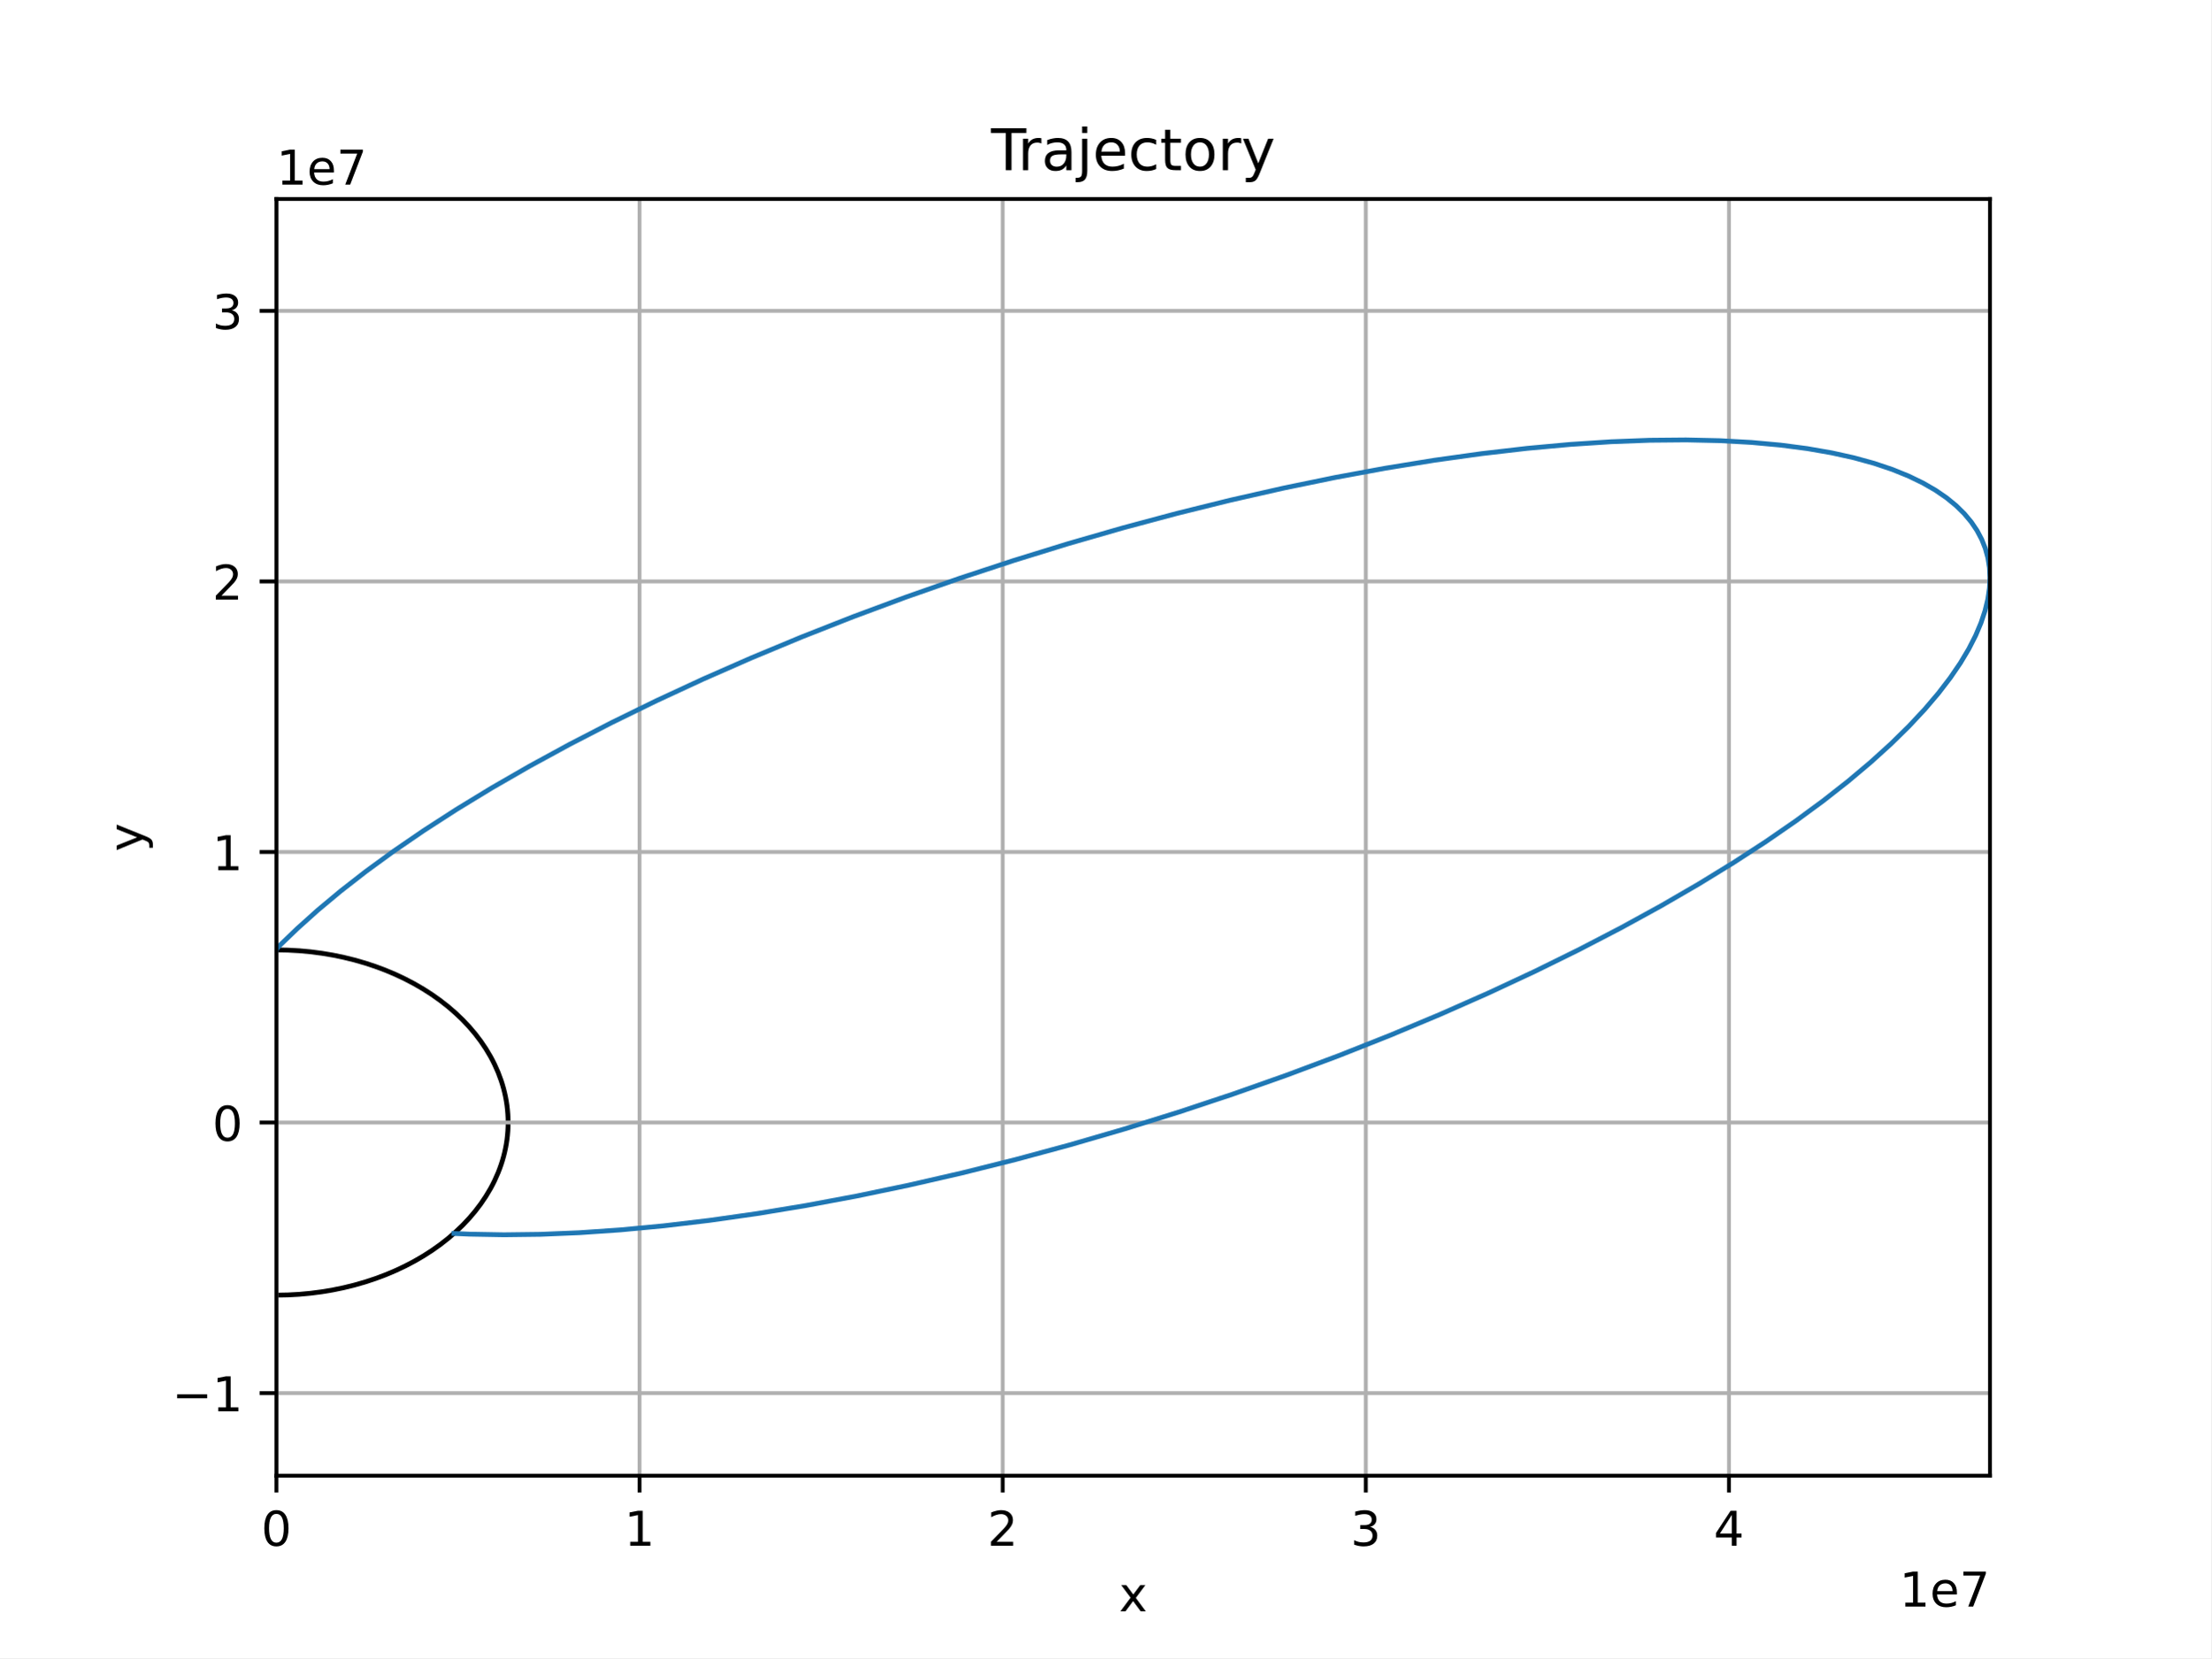
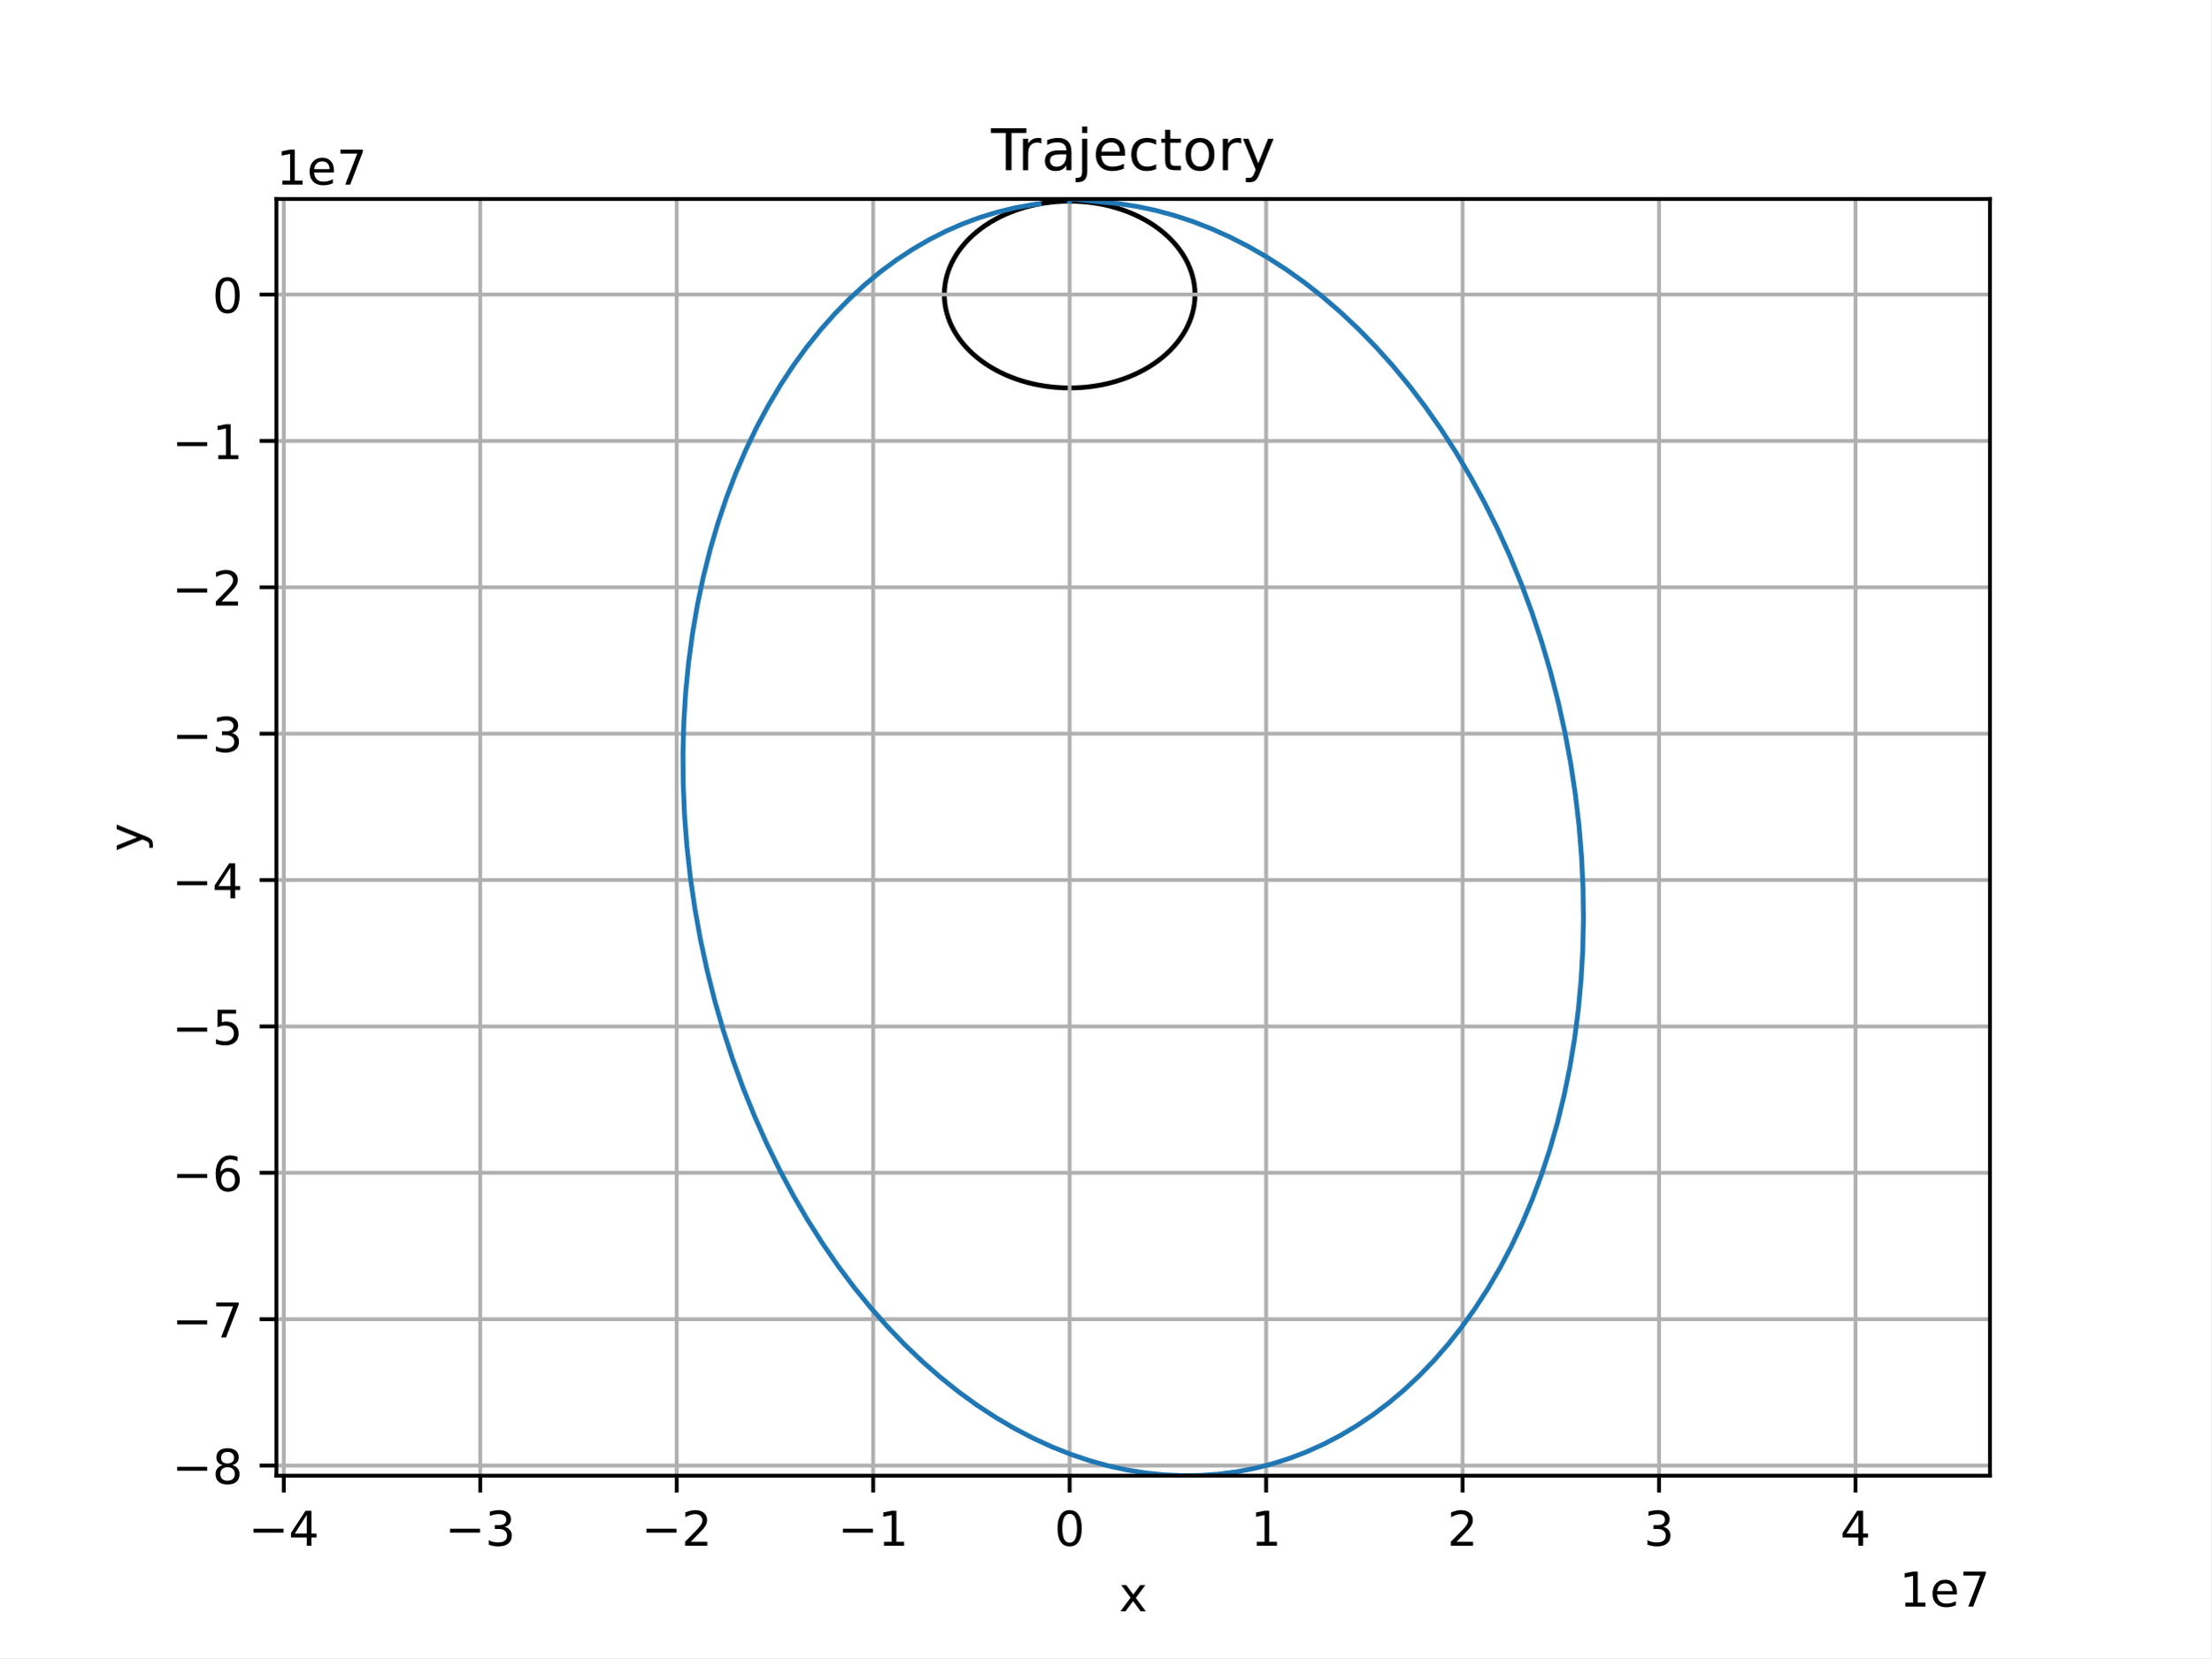
<svg xmlns="http://www.w3.org/2000/svg" xmlns:xlink="http://www.w3.org/1999/xlink" width="460.8pt" height="345.6pt" viewBox="0 0 460.8 345.6" version="1.1">
  <defs>
    <style type="text/css">*{stroke-linejoin: round; stroke-linecap: butt}</style>
  </defs>
  <g id="figure_1">
    <g id="patch_1">
      <path d="M 0 345.6  L 460.8 345.6  L 460.8 0  L 0 0  z " style="fill: #ffffff" />
    </g>
    <g id="axes_1">
      <g id="patch_2">
        <path d="M 57.6 307.584  L 414.72 307.584  L 414.72 41.472  L 57.6 41.472  z " style="fill: #ffffff" />
      </g>
      <g id="patch_3">
-         <path d="M 57.6 269.954  C 70.405 269.954 82.688 266.163 91.742 259.415  C 100.797 252.668 105.885 243.516 105.885 233.974  C 105.885 224.432 100.797 215.279 91.742 208.532  C 82.688 201.785 70.405 197.994 57.6 197.994  C 44.795 197.994 32.512 201.785 23.458 208.532  C 14.403 215.279 9.315 224.432 9.315 233.974  C 9.315 243.516 14.403 252.668 23.458 259.415  C 32.512 266.163 44.795 269.954 57.6 269.954  L 57.6 269.954  z " clip-path="url(#pec7a19ae98)" style="fill: none; stroke: #000000; stroke-linejoin: miter" />
+         <path d="M 222.918 80.854  C 229.846 80.854 236.491 78.803 241.39 75.153  C 246.289 71.503 249.041 66.551 249.041 61.388  C 249.041 56.226 246.289 51.274 241.39 47.624  C 236.491 43.973 229.846 41.922 222.918 41.922  C 215.99 41.922 209.345 43.973 204.446 47.624  C 199.548 51.274 196.795 56.226 196.795 61.388  C 196.795 66.551 199.548 71.503 204.446 75.153  C 209.345 78.803 215.99 80.854 222.918 80.854  L 222.918 80.854  z " clip-path="url(#paac0eb7825)" style="fill: none; stroke: #000000; stroke-linejoin: miter" />
      </g>
      <g id="matplotlib.axis_1">
        <g id="xtick_1">
          <g id="line2d_1">
-             <path d="M 57.6 307.584  L 57.6 41.472  " clip-path="url(#pec7a19ae98)" style="fill: none; stroke: #b0b0b0; stroke-width: 0.8; stroke-linecap: square" />
+             <path d="M 59.136 307.584  L 59.136 41.472  " clip-path="url(#paac0eb7825)" style="fill: none; stroke: #b0b0b0; stroke-width: 0.8; stroke-linecap: square" />
          </g>
          <g id="line2d_2">
            <defs>
-               <path id="m7e73b8e921" d="M 0 0  L 0 3.5  " style="stroke: #000000; stroke-width: 0.8" />
+               <path id="maab37b4b30" d="M 0 0  L 0 3.5  " style="stroke: #000000; stroke-width: 0.8" />
            </defs>
            <g>
-               <use xlink:href="#m7e73b8e921" x="57.6" y="307.584" style="stroke: #000000; stroke-width: 0.8" />
+               <use xlink:href="#maab37b4b30" x="59.136" y="307.584" style="stroke: #000000; stroke-width: 0.8" />
            </g>
          </g>
          <g id="text_1">
-             <g transform="translate(54.41875 322.1824) scale(0.1 -0.1)">
-               <defs>
-                 <path id="DejaVuSans-30" d="M 2034 4250  Q 1547 4250 1301 3770  Q 1056 3291 1056 2328  Q 1056 1369 1301 889  Q 1547 409 2034 409  Q 2525 409 2770 889  Q 3016 1369 3016 2328  Q 3016 3291 2770 3770  Q 2525 4250 2034 4250  z M 2034 4750  Q 2819 4750 3233 4129  Q 3647 3509 3647 2328  Q 3647 1150 3233 529  Q 2819 -91 2034 -91  Q 1250 -91 836 529  Q 422 1150 422 2328  Q 422 3509 836 4129  Q 1250 4750 2034 4750  z " transform="scale(0.015625)" />
-               </defs>
-               <use xlink:href="#DejaVuSans-30" />
+             <g transform="translate(51.76524 322.1824) scale(0.1 -0.1)">
+               <defs>
+                 <path id="DejaVuSans-2212" d="M 678 2272  L 4684 2272  L 4684 1741  L 678 1741  L 678 2272  z " transform="scale(0.015625)" />
+                 <path id="DejaVuSans-34" d="M 2419 4116  L 825 1625  L 2419 1625  L 2419 4116  z M 2253 4666  L 3047 4666  L 3047 1625  L 3713 1625  L 3713 1100  L 3047 1100  L 3047 0  L 2419 0  L 2419 1100  L 313 1100  L 313 1709  L 2253 4666  z " transform="scale(0.015625)" />
+               </defs>
+               <use xlink:href="#DejaVuSans-2212" />
+               <use xlink:href="#DejaVuSans-34" transform="translate(83.78906 0)" />
            </g>
          </g>
        </g>
        <g id="xtick_2">
          <g id="line2d_3">
-             <path d="M 133.281 307.584  L 133.281 41.472  " clip-path="url(#pec7a19ae98)" style="fill: none; stroke: #b0b0b0; stroke-width: 0.8; stroke-linecap: square" />
+             <path d="M 100.082 307.584  L 100.082 41.472  " clip-path="url(#paac0eb7825)" style="fill: none; stroke: #b0b0b0; stroke-width: 0.8; stroke-linecap: square" />
          </g>
          <g id="line2d_4">
            <g>
-               <use xlink:href="#m7e73b8e921" x="133.281" y="307.584" style="stroke: #000000; stroke-width: 0.8" />
+               <use xlink:href="#maab37b4b30" x="100.082" y="307.584" style="stroke: #000000; stroke-width: 0.8" />
            </g>
          </g>
          <g id="text_2">
-             <g transform="translate(130.1002 322.1824) scale(0.1 -0.1)">
-               <defs>
-                 <path id="DejaVuSans-31" d="M 794 531  L 1825 531  L 1825 4091  L 703 3866  L 703 4441  L 1819 4666  L 2450 4666  L 2450 531  L 3481 531  L 3481 0  L 794 0  L 794 531  z " transform="scale(0.015625)" />
-               </defs>
-               <use xlink:href="#DejaVuSans-31" />
+             <g transform="translate(92.71071 322.1824) scale(0.1 -0.1)">
+               <defs>
+                 <path id="DejaVuSans-33" d="M 2597 2516  Q 3050 2419 3304 2112  Q 3559 1806 3559 1356  Q 3559 666 3084 287  Q 2609 -91 1734 -91  Q 1441 -91 1130 -33  Q 819 25 488 141  L 488 750  Q 750 597 1062 519  Q 1375 441 1716 441  Q 2309 441 2620 675  Q 2931 909 2931 1356  Q 2931 1769 2642 2001  Q 2353 2234 1838 2234  L 1294 2234  L 1294 2753  L 1863 2753  Q 2328 2753 2575 2939  Q 2822 3125 2822 3475  Q 2822 3834 2567 4026  Q 2313 4219 1838 4219  Q 1578 4219 1281 4162  Q 984 4106 628 3988  L 628 4550  Q 988 4650 1302 4700  Q 1616 4750 1894 4750  Q 2613 4750 3031 4423  Q 3450 4097 3450 3541  Q 3450 3153 3228 2886  Q 3006 2619 2597 2516  z " transform="scale(0.015625)" />
+               </defs>
+               <use xlink:href="#DejaVuSans-2212" />
+               <use xlink:href="#DejaVuSans-33" transform="translate(83.78906 0)" />
            </g>
          </g>
        </g>
        <g id="xtick_3">
          <g id="line2d_5">
-             <path d="M 208.963 307.584  L 208.963 41.472  " clip-path="url(#pec7a19ae98)" style="fill: none; stroke: #b0b0b0; stroke-width: 0.8; stroke-linecap: square" />
+             <path d="M 141.027 307.584  L 141.027 41.472  " clip-path="url(#paac0eb7825)" style="fill: none; stroke: #b0b0b0; stroke-width: 0.8; stroke-linecap: square" />
          </g>
          <g id="line2d_6">
            <g>
-               <use xlink:href="#m7e73b8e921" x="208.963" y="307.584" style="stroke: #000000; stroke-width: 0.8" />
+               <use xlink:href="#maab37b4b30" x="141.027" y="307.584" style="stroke: #000000; stroke-width: 0.8" />
            </g>
          </g>
          <g id="text_3">
-             <g transform="translate(205.7817 322.1824) scale(0.1 -0.1)">
+             <g transform="translate(133.6562 322.1824) scale(0.1 -0.1)">
              <defs>
                <path id="DejaVuSans-32" d="M 1228 531  L 3431 531  L 3431 0  L 469 0  L 469 531  Q 828 903 1448 1529  Q 2069 2156 2228 2338  Q 2531 2678 2651 2914  Q 2772 3150 2772 3378  Q 2772 3750 2511 3984  Q 2250 4219 1831 4219  Q 1534 4219 1204 4116  Q 875 4013 500 3803  L 500 4441  Q 881 4594 1212 4672  Q 1544 4750 1819 4750  Q 2544 4750 2975 4387  Q 3406 4025 3406 3419  Q 3406 3131 3298 2873  Q 3191 2616 2906 2266  Q 2828 2175 2409 1742  Q 1991 1309 1228 531  z " transform="scale(0.015625)" />
              </defs>
-               <use xlink:href="#DejaVuSans-32" />
+               <use xlink:href="#DejaVuSans-2212" />
+               <use xlink:href="#DejaVuSans-32" transform="translate(83.78906 0)" />
            </g>
          </g>
        </g>
        <g id="xtick_4">
          <g id="line2d_7">
-             <path d="M 284.644 307.584  L 284.644 41.472  " clip-path="url(#pec7a19ae98)" style="fill: none; stroke: #b0b0b0; stroke-width: 0.8; stroke-linecap: square" />
+             <path d="M 181.973 307.584  L 181.973 41.472  " clip-path="url(#paac0eb7825)" style="fill: none; stroke: #b0b0b0; stroke-width: 0.8; stroke-linecap: square" />
          </g>
          <g id="line2d_8">
            <g>
-               <use xlink:href="#m7e73b8e921" x="284.644" y="307.584" style="stroke: #000000; stroke-width: 0.8" />
+               <use xlink:href="#maab37b4b30" x="181.973" y="307.584" style="stroke: #000000; stroke-width: 0.8" />
            </g>
          </g>
          <g id="text_4">
-             <g transform="translate(281.4631 322.1824) scale(0.1 -0.1)">
-               <defs>
-                 <path id="DejaVuSans-33" d="M 2597 2516  Q 3050 2419 3304 2112  Q 3559 1806 3559 1356  Q 3559 666 3084 287  Q 2609 -91 1734 -91  Q 1441 -91 1130 -33  Q 819 25 488 141  L 488 750  Q 750 597 1062 519  Q 1375 441 1716 441  Q 2309 441 2620 675  Q 2931 909 2931 1356  Q 2931 1769 2642 2001  Q 2353 2234 1838 2234  L 1294 2234  L 1294 2753  L 1863 2753  Q 2328 2753 2575 2939  Q 2822 3125 2822 3475  Q 2822 3834 2567 4026  Q 2313 4219 1838 4219  Q 1578 4219 1281 4162  Q 984 4106 628 3988  L 628 4550  Q 988 4650 1302 4700  Q 1616 4750 1894 4750  Q 2613 4750 3031 4423  Q 3450 4097 3450 3541  Q 3450 3153 3228 2886  Q 3006 2619 2597 2516  z " transform="scale(0.015625)" />
-               </defs>
-               <use xlink:href="#DejaVuSans-33" />
+             <g transform="translate(174.6016 322.1824) scale(0.1 -0.1)">
+               <defs>
+                 <path id="DejaVuSans-31" d="M 794 531  L 1825 531  L 1825 4091  L 703 3866  L 703 4441  L 1819 4666  L 2450 4666  L 2450 531  L 3481 531  L 3481 0  L 794 0  L 794 531  z " transform="scale(0.015625)" />
+               </defs>
+               <use xlink:href="#DejaVuSans-2212" />
+               <use xlink:href="#DejaVuSans-31" transform="translate(83.78906 0)" />
            </g>
          </g>
        </g>
        <g id="xtick_5">
          <g id="line2d_9">
-             <path d="M 360.326 307.584  L 360.326 41.472  " clip-path="url(#pec7a19ae98)" style="fill: none; stroke: #b0b0b0; stroke-width: 0.8; stroke-linecap: square" />
+             <path d="M 222.918 307.584  L 222.918 41.472  " clip-path="url(#paac0eb7825)" style="fill: none; stroke: #b0b0b0; stroke-width: 0.8; stroke-linecap: square" />
          </g>
          <g id="line2d_10">
            <g>
-               <use xlink:href="#m7e73b8e921" x="360.326" y="307.584" style="stroke: #000000; stroke-width: 0.8" />
+               <use xlink:href="#maab37b4b30" x="222.918" y="307.584" style="stroke: #000000; stroke-width: 0.8" />
            </g>
          </g>
          <g id="text_5">
-             <g transform="translate(357.1446 322.1824) scale(0.1 -0.1)">
-               <defs>
-                 <path id="DejaVuSans-34" d="M 2419 4116  L 825 1625  L 2419 1625  L 2419 4116  z M 2253 4666  L 3047 4666  L 3047 1625  L 3713 1625  L 3713 1100  L 3047 1100  L 3047 0  L 2419 0  L 2419 1100  L 313 1100  L 313 1709  L 2253 4666  z " transform="scale(0.015625)" />
-               </defs>
+             <g transform="translate(219.737 322.1824) scale(0.1 -0.1)">
+               <defs>
+                 <path id="DejaVuSans-30" d="M 2034 4250  Q 1547 4250 1301 3770  Q 1056 3291 1056 2328  Q 1056 1369 1301 889  Q 1547 409 2034 409  Q 2525 409 2770 889  Q 3016 1369 3016 2328  Q 3016 3291 2770 3770  Q 2525 4250 2034 4250  z M 2034 4750  Q 2819 4750 3233 4129  Q 3647 3509 3647 2328  Q 3647 1150 3233 529  Q 2819 -91 2034 -91  Q 1250 -91 836 529  Q 422 1150 422 2328  Q 422 3509 836 4129  Q 1250 4750 2034 4750  z " transform="scale(0.015625)" />
+               </defs>
+               <use xlink:href="#DejaVuSans-30" />
+             </g>
+           </g>
+         </g>
+         <g id="xtick_6">
+           <g id="line2d_11">
+             <path d="M 263.864 307.584  L 263.864 41.472  " clip-path="url(#paac0eb7825)" style="fill: none; stroke: #b0b0b0; stroke-width: 0.8; stroke-linecap: square" />
+           </g>
+           <g id="line2d_12">
+             <g>
+               <use xlink:href="#maab37b4b30" x="263.864" y="307.584" style="stroke: #000000; stroke-width: 0.8" />
+             </g>
+           </g>
+           <g id="text_6">
+             <g transform="translate(260.6824 322.1824) scale(0.1 -0.1)">
+               <use xlink:href="#DejaVuSans-31" />
+             </g>
+           </g>
+         </g>
+         <g id="xtick_7">
+           <g id="line2d_13">
+             <path d="M 304.809 307.584  L 304.809 41.472  " clip-path="url(#paac0eb7825)" style="fill: none; stroke: #b0b0b0; stroke-width: 0.8; stroke-linecap: square" />
+           </g>
+           <g id="line2d_14">
+             <g>
+               <use xlink:href="#maab37b4b30" x="304.809" y="307.584" style="stroke: #000000; stroke-width: 0.8" />
+             </g>
+           </g>
+           <g id="text_7">
+             <g transform="translate(301.6279 322.1824) scale(0.1 -0.1)">
+               <use xlink:href="#DejaVuSans-32" />
+             </g>
+           </g>
+         </g>
+         <g id="xtick_8">
+           <g id="line2d_15">
+             <path d="M 345.755 307.584  L 345.755 41.472  " clip-path="url(#paac0eb7825)" style="fill: none; stroke: #b0b0b0; stroke-width: 0.8; stroke-linecap: square" />
+           </g>
+           <g id="line2d_16">
+             <g>
+               <use xlink:href="#maab37b4b30" x="345.755" y="307.584" style="stroke: #000000; stroke-width: 0.8" />
+             </g>
+           </g>
+           <g id="text_8">
+             <g transform="translate(342.5734 322.1824) scale(0.1 -0.1)">
+               <use xlink:href="#DejaVuSans-33" />
+             </g>
+           </g>
+         </g>
+         <g id="xtick_9">
+           <g id="line2d_17">
+             <path d="M 386.7 307.584  L 386.7 41.472  " clip-path="url(#paac0eb7825)" style="fill: none; stroke: #b0b0b0; stroke-width: 0.8; stroke-linecap: square" />
+           </g>
+           <g id="line2d_18">
+             <g>
+               <use xlink:href="#maab37b4b30" x="386.7" y="307.584" style="stroke: #000000; stroke-width: 0.8" />
+             </g>
+           </g>
+           <g id="text_9">
+             <g transform="translate(383.5188 322.1824) scale(0.1 -0.1)">
              <use xlink:href="#DejaVuSans-34" />
            </g>
          </g>
        </g>
-         <g id="text_6">
+         <g id="text_10">
          <g transform="translate(233.2006 335.8606) scale(0.1 -0.1)">
            <defs>
              <path id="DejaVuSans-78" d="M 3513 3500  L 2247 1797  L 3578 0  L 2900 0  L 1881 1375  L 863 0  L 184 0  L 1544 1831  L 300 3500  L 978 3500  L 1906 2253  L 2834 3500  L 3513 3500  z " transform="scale(0.015625)" />
            </defs>
            <use xlink:href="#DejaVuSans-78" />
          </g>
        </g>
-         <g id="text_7">
+         <g id="text_11">
          <g transform="translate(395.8419 334.8606) scale(0.1 -0.1)">
            <defs>
              <path id="DejaVuSans-65" d="M 3597 1894  L 3597 1613  L 953 1613  Q 991 1019 1311 708  Q 1631 397 2203 397  Q 2534 397 2845 478  Q 3156 559 3463 722  L 3463 178  Q 3153 47 2828 -22  Q 2503 -91 2169 -91  Q 1331 -91 842 396  Q 353 884 353 1716  Q 353 2575 817 3079  Q 1281 3584 2069 3584  Q 2775 3584 3186 3129  Q 3597 2675 3597 1894  z M 3022 2063  Q 3016 2534 2758 2815  Q 2500 3097 2075 3097  Q 1594 3097 1305 2825  Q 1016 2553 972 2059  L 3022 2063  z " transform="scale(0.015625)" />
              <path id="DejaVuSans-37" d="M 525 4666  L 3525 4666  L 3525 4397  L 1831 0  L 1172 0  L 2766 4134  L 525 4134  L 525 4666  z " transform="scale(0.015625)" />
            </defs>
            <use xlink:href="#DejaVuSans-31" />
            <use xlink:href="#DejaVuSans-65" transform="translate(63.62305 0)" />
            <use xlink:href="#DejaVuSans-37" transform="translate(125.1465 0)" />
          </g>
        </g>
      </g>
      <g id="matplotlib.axis_2">
        <g id="ytick_1">
-           <g id="line2d_11">
-             <path d="M 57.6 290.369  L 414.72 290.369  " clip-path="url(#pec7a19ae98)" style="fill: none; stroke: #b0b0b0; stroke-width: 0.8; stroke-linecap: square" />
-           </g>
-           <g id="line2d_12">
+           <g id="line2d_19">
+             <path d="M 57.6 305.476  L 414.72 305.476  " clip-path="url(#paac0eb7825)" style="fill: none; stroke: #b0b0b0; stroke-width: 0.8; stroke-linecap: square" />
+           </g>
+           <g id="line2d_20">
            <defs>
-               <path id="m3201ae3d8e" d="M 0 0  L -3.5 0  " style="stroke: #000000; stroke-width: 0.8" />
+               <path id="mea02e1842e" d="M 0 0  L -3.5 0  " style="stroke: #000000; stroke-width: 0.8" />
            </defs>
            <g>
-               <use xlink:href="#m3201ae3d8e" x="57.6" y="290.369" style="stroke: #000000; stroke-width: 0.8" />
-             </g>
-           </g>
-           <g id="text_8">
-             <g transform="translate(35.85781 294.1679) scale(0.1 -0.1)">
-               <defs>
-                 <path id="DejaVuSans-2212" d="M 678 2272  L 4684 2272  L 4684 1741  L 678 1741  L 678 2272  z " transform="scale(0.015625)" />
-               </defs>
+               <use xlink:href="#mea02e1842e" x="57.6" y="305.476" style="stroke: #000000; stroke-width: 0.8" />
+             </g>
+           </g>
+           <g id="text_12">
+             <g transform="translate(35.85781 309.2754) scale(0.1 -0.1)">
+               <defs>
+                 <path id="DejaVuSans-38" d="M 2034 2216  Q 1584 2216 1326 1975  Q 1069 1734 1069 1313  Q 1069 891 1326 650  Q 1584 409 2034 409  Q 2484 409 2743 651  Q 3003 894 3003 1313  Q 3003 1734 2745 1975  Q 2488 2216 2034 2216  z M 1403 2484  Q 997 2584 770 2862  Q 544 3141 544 3541  Q 544 4100 942 4425  Q 1341 4750 2034 4750  Q 2731 4750 3128 4425  Q 3525 4100 3525 3541  Q 3525 3141 3298 2862  Q 3072 2584 2669 2484  Q 3125 2378 3379 2068  Q 3634 1759 3634 1313  Q 3634 634 3220 271  Q 2806 -91 2034 -91  Q 1263 -91 848 271  Q 434 634 434 1313  Q 434 1759 690 2068  Q 947 2378 1403 2484  z M 1172 3481  Q 1172 3119 1398 2916  Q 1625 2713 2034 2713  Q 2441 2713 2670 2916  Q 2900 3119 2900 3481  Q 2900 3844 2670 4047  Q 2441 4250 2034 4250  Q 1625 4250 1398 4047  Q 1172 3844 1172 3481  z " transform="scale(0.015625)" />
+               </defs>
+               <use xlink:href="#DejaVuSans-2212" />
+               <use xlink:href="#DejaVuSans-38" transform="translate(83.78906 0)" />
+             </g>
+           </g>
+         </g>
+         <g id="ytick_2">
+           <g id="line2d_21">
+             <path d="M 57.6 274.965  L 414.72 274.965  " clip-path="url(#paac0eb7825)" style="fill: none; stroke: #b0b0b0; stroke-width: 0.8; stroke-linecap: square" />
+           </g>
+           <g id="line2d_22">
+             <g>
+               <use xlink:href="#mea02e1842e" x="57.6" y="274.965" style="stroke: #000000; stroke-width: 0.8" />
+             </g>
+           </g>
+           <g id="text_13">
+             <g transform="translate(35.85781 278.7644) scale(0.1 -0.1)">
+               <use xlink:href="#DejaVuSans-2212" />
+               <use xlink:href="#DejaVuSans-37" transform="translate(83.78906 0)" />
+             </g>
+           </g>
+         </g>
+         <g id="ytick_3">
+           <g id="line2d_23">
+             <path d="M 57.6 244.454  L 414.72 244.454  " clip-path="url(#paac0eb7825)" style="fill: none; stroke: #b0b0b0; stroke-width: 0.8; stroke-linecap: square" />
+           </g>
+           <g id="line2d_24">
+             <g>
+               <use xlink:href="#mea02e1842e" x="57.6" y="244.454" style="stroke: #000000; stroke-width: 0.8" />
+             </g>
+           </g>
+           <g id="text_14">
+             <g transform="translate(35.85781 248.2535) scale(0.1 -0.1)">
+               <defs>
+                 <path id="DejaVuSans-36" d="M 2113 2584  Q 1688 2584 1439 2293  Q 1191 2003 1191 1497  Q 1191 994 1439 701  Q 1688 409 2113 409  Q 2538 409 2786 701  Q 3034 994 3034 1497  Q 3034 2003 2786 2293  Q 2538 2584 2113 2584  z M 3366 4563  L 3366 3988  Q 3128 4100 2886 4159  Q 2644 4219 2406 4219  Q 1781 4219 1451 3797  Q 1122 3375 1075 2522  Q 1259 2794 1537 2939  Q 1816 3084 2150 3084  Q 2853 3084 3261 2657  Q 3669 2231 3669 1497  Q 3669 778 3244 343  Q 2819 -91 2113 -91  Q 1303 -91 875 529  Q 447 1150 447 2328  Q 447 3434 972 4092  Q 1497 4750 2381 4750  Q 2619 4750 2861 4703  Q 3103 4656 3366 4563  z " transform="scale(0.015625)" />
+               </defs>
+               <use xlink:href="#DejaVuSans-2212" />
+               <use xlink:href="#DejaVuSans-36" transform="translate(83.78906 0)" />
+             </g>
+           </g>
+         </g>
+         <g id="ytick_4">
+           <g id="line2d_25">
+             <path d="M 57.6 213.943  L 414.72 213.943  " clip-path="url(#paac0eb7825)" style="fill: none; stroke: #b0b0b0; stroke-width: 0.8; stroke-linecap: square" />
+           </g>
+           <g id="line2d_26">
+             <g>
+               <use xlink:href="#mea02e1842e" x="57.6" y="213.943" style="stroke: #000000; stroke-width: 0.8" />
+             </g>
+           </g>
+           <g id="text_15">
+             <g transform="translate(35.85781 217.7425) scale(0.1 -0.1)">
+               <defs>
+                 <path id="DejaVuSans-35" d="M 691 4666  L 3169 4666  L 3169 4134  L 1269 4134  L 1269 2991  Q 1406 3038 1543 3061  Q 1681 3084 1819 3084  Q 2600 3084 3056 2656  Q 3513 2228 3513 1497  Q 3513 744 3044 326  Q 2575 -91 1722 -91  Q 1428 -91 1123 -41  Q 819 9 494 109  L 494 744  Q 775 591 1075 516  Q 1375 441 1709 441  Q 2250 441 2565 725  Q 2881 1009 2881 1497  Q 2881 1984 2565 2268  Q 2250 2553 1709 2553  Q 1456 2553 1204 2497  Q 953 2441 691 2322  L 691 4666  z " transform="scale(0.015625)" />
+               </defs>
+               <use xlink:href="#DejaVuSans-2212" />
+               <use xlink:href="#DejaVuSans-35" transform="translate(83.78906 0)" />
+             </g>
+           </g>
+         </g>
+         <g id="ytick_5">
+           <g id="line2d_27">
+             <path d="M 57.6 183.432  L 414.72 183.432  " clip-path="url(#paac0eb7825)" style="fill: none; stroke: #b0b0b0; stroke-width: 0.8; stroke-linecap: square" />
+           </g>
+           <g id="line2d_28">
+             <g>
+               <use xlink:href="#mea02e1842e" x="57.6" y="183.432" style="stroke: #000000; stroke-width: 0.8" />
+             </g>
+           </g>
+           <g id="text_16">
+             <g transform="translate(35.85781 187.2315) scale(0.1 -0.1)">
+               <use xlink:href="#DejaVuSans-2212" />
+               <use xlink:href="#DejaVuSans-34" transform="translate(83.78906 0)" />
+             </g>
+           </g>
+         </g>
+         <g id="ytick_6">
+           <g id="line2d_29">
+             <path d="M 57.6 152.921  L 414.72 152.921  " clip-path="url(#paac0eb7825)" style="fill: none; stroke: #b0b0b0; stroke-width: 0.8; stroke-linecap: square" />
+           </g>
+           <g id="line2d_30">
+             <g>
+               <use xlink:href="#mea02e1842e" x="57.6" y="152.921" style="stroke: #000000; stroke-width: 0.8" />
+             </g>
+           </g>
+           <g id="text_17">
+             <g transform="translate(35.85781 156.7205) scale(0.1 -0.1)">
+               <use xlink:href="#DejaVuSans-2212" />
+               <use xlink:href="#DejaVuSans-33" transform="translate(83.78906 0)" />
+             </g>
+           </g>
+         </g>
+         <g id="ytick_7">
+           <g id="line2d_31">
+             <path d="M 57.6 122.41  L 414.72 122.41  " clip-path="url(#paac0eb7825)" style="fill: none; stroke: #b0b0b0; stroke-width: 0.8; stroke-linecap: square" />
+           </g>
+           <g id="line2d_32">
+             <g>
+               <use xlink:href="#mea02e1842e" x="57.6" y="122.41" style="stroke: #000000; stroke-width: 0.8" />
+             </g>
+           </g>
+           <g id="text_18">
+             <g transform="translate(35.85781 126.2095) scale(0.1 -0.1)">
+               <use xlink:href="#DejaVuSans-2212" />
+               <use xlink:href="#DejaVuSans-32" transform="translate(83.78906 0)" />
+             </g>
+           </g>
+         </g>
+         <g id="ytick_8">
+           <g id="line2d_33">
+             <path d="M 57.6 91.899  L 414.72 91.899  " clip-path="url(#paac0eb7825)" style="fill: none; stroke: #b0b0b0; stroke-width: 0.8; stroke-linecap: square" />
+           </g>
+           <g id="line2d_34">
+             <g>
+               <use xlink:href="#mea02e1842e" x="57.6" y="91.899" style="stroke: #000000; stroke-width: 0.8" />
+             </g>
+           </g>
+           <g id="text_19">
+             <g transform="translate(35.85781 95.69857) scale(0.1 -0.1)">
              <use xlink:href="#DejaVuSans-2212" />
              <use xlink:href="#DejaVuSans-31" transform="translate(83.78906 0)" />
            </g>
          </g>
        </g>
-         <g id="ytick_2">
-           <g id="line2d_13">
-             <path d="M 57.6 233.974  L 414.72 233.974  " clip-path="url(#pec7a19ae98)" style="fill: none; stroke: #b0b0b0; stroke-width: 0.8; stroke-linecap: square" />
-           </g>
-           <g id="line2d_14">
-             <g>
-               <use xlink:href="#m3201ae3d8e" x="57.6" y="233.974" style="stroke: #000000; stroke-width: 0.8" />
-             </g>
-           </g>
-           <g id="text_9">
-             <g transform="translate(44.2375 237.773) scale(0.1 -0.1)">
+         <g id="ytick_9">
+           <g id="line2d_35">
+             <path d="M 57.6 61.388  L 414.72 61.388  " clip-path="url(#paac0eb7825)" style="fill: none; stroke: #b0b0b0; stroke-width: 0.8; stroke-linecap: square" />
+           </g>
+           <g id="line2d_36">
+             <g>
+               <use xlink:href="#mea02e1842e" x="57.6" y="61.388" style="stroke: #000000; stroke-width: 0.8" />
+             </g>
+           </g>
+           <g id="text_20">
+             <g transform="translate(44.2375 65.18759) scale(0.1 -0.1)">
              <use xlink:href="#DejaVuSans-30" />
            </g>
          </g>
        </g>
-         <g id="ytick_3">
-           <g id="line2d_15">
-             <path d="M 57.6 177.579  L 414.72 177.579  " clip-path="url(#pec7a19ae98)" style="fill: none; stroke: #b0b0b0; stroke-width: 0.8; stroke-linecap: square" />
-           </g>
-           <g id="line2d_16">
-             <g>
-               <use xlink:href="#m3201ae3d8e" x="57.6" y="177.579" style="stroke: #000000; stroke-width: 0.8" />
-             </g>
-           </g>
-           <g id="text_10">
-             <g transform="translate(44.2375 181.3781) scale(0.1 -0.1)">
-               <use xlink:href="#DejaVuSans-31" />
-             </g>
-           </g>
-         </g>
-         <g id="ytick_4">
-           <g id="line2d_17">
-             <path d="M 57.6 121.184  L 414.72 121.184  " clip-path="url(#pec7a19ae98)" style="fill: none; stroke: #b0b0b0; stroke-width: 0.8; stroke-linecap: square" />
-           </g>
-           <g id="line2d_18">
-             <g>
-               <use xlink:href="#m3201ae3d8e" x="57.6" y="121.184" style="stroke: #000000; stroke-width: 0.8" />
-             </g>
-           </g>
-           <g id="text_11">
-             <g transform="translate(44.2375 124.9832) scale(0.1 -0.1)">
-               <use xlink:href="#DejaVuSans-32" />
-             </g>
-           </g>
-         </g>
-         <g id="ytick_5">
-           <g id="line2d_19">
-             <path d="M 57.6 64.789  L 414.72 64.789  " clip-path="url(#pec7a19ae98)" style="fill: none; stroke: #b0b0b0; stroke-width: 0.8; stroke-linecap: square" />
-           </g>
-           <g id="line2d_20">
-             <g>
-               <use xlink:href="#m3201ae3d8e" x="57.6" y="64.789" style="stroke: #000000; stroke-width: 0.8" />
-             </g>
-           </g>
-           <g id="text_12">
-             <g transform="translate(44.2375 68.58833) scale(0.1 -0.1)">
-               <use xlink:href="#DejaVuSans-33" />
-             </g>
-           </g>
-         </g>
-         <g id="text_13">
+         <g id="text_21">
          <g transform="translate(29.77812 177.4874) rotate(-90) scale(0.1 -0.1)">
            <defs>
              <path id="DejaVuSans-79" d="M 2059 -325  Q 1816 -950 1584 -1140  Q 1353 -1331 966 -1331  L 506 -1331  L 506 -850  L 844 -850  Q 1081 -850 1212 -737  Q 1344 -625 1503 -206  L 1606 56  L 191 3500  L 800 3500  L 1894 763  L 2988 3500  L 3597 3500  L 2059 -325  z " transform="scale(0.015625)" />
            </defs>
            <use xlink:href="#DejaVuSans-79" />
          </g>
        </g>
-         <g id="text_14">
+         <g id="text_22">
          <g transform="translate(57.6 38.472) scale(0.1 -0.1)">
            <use xlink:href="#DejaVuSans-31" />
            <use xlink:href="#DejaVuSans-65" transform="translate(63.62305 0)" />
            <use xlink:href="#DejaVuSans-37" transform="translate(125.1465 0)" />
          </g>
        </g>
      </g>
-       <g id="line2d_21">
-         <path d="M 57.6 197.994  L 57.711 197.715  L 58.42 196.939  L 61.93 193.564  L 66.198 189.73  L 70.953 185.759  L 76.213 181.661  L 81.987 177.446  L 88.284 173.129  L 95.105 168.724  L 102.448 164.248  L 110.306 159.722  L 118.663 155.166  L 127.501 150.602  L 136.793 146.056  L 146.508 141.552  L 156.607 137.116  L 167.048 132.773  L 177.783 128.549  L 188.76 124.469  L 199.924 120.557  L 211.215 116.836  L 222.574 113.326  L 233.94 110.047  L 245.251 107.014  L 256.448 104.241  L 267.472 101.739  L 278.27 99.515  L 288.789 97.574  L 298.983 95.917  L 308.81 94.544  L 318.233 93.45  L 327.223 92.627  L 335.753 92.068  L 343.806 91.761  L 351.369 91.692  L 358.434 91.847  L 364.998 92.211  L 371.067 92.767  L 376.646 93.498  L 381.747 94.388  L 386.387 95.419  L 390.582 96.576  L 394.353 97.843  L 397.723 99.205  L 400.714 100.651  L 403.351 102.169  L 405.658 103.75  L 407.658 105.386  L 409.373 107.072  L 410.823 108.807  L 412.027 110.591  L 412.998 112.425  L 413.749 114.315  L 414.284 116.267  L 414.609 118.29  L 414.72 120.393  L 414.612 122.586  L 414.274 124.88  L 413.693 127.284  L 412.851 129.808  L 411.73 132.46  L 410.306 135.248  L 408.557 138.177  L 406.458 141.253  L 403.984 144.478  L 401.111 147.854  L 397.813 151.38  L 394.069 155.055  L 389.857 158.873  L 385.159 162.828  L 379.959 166.912  L 374.245 171.113  L 368.009 175.42  L 361.249 179.816  L 353.966 184.284  L 346.168 188.806  L 337.867 193.359  L 329.084 197.923  L 319.844 202.472  L 310.177 206.982  L 300.12 211.428  L 289.716 215.783  L 279.013 220.023  L 268.061 224.121  L 256.916 228.053  L 245.637 231.798  L 234.282 235.333  L 222.914 238.64  L 211.594 241.702  L 200.381 244.506  L 189.333 247.04  L 178.507 249.297  L 167.952 251.271  L 157.719 252.961  L 147.847 254.367  L 138.375 255.493  L 129.334 256.347  L 120.749 256.936  L 112.639 257.272  L 105.019 257.368  L 97.896 257.238  L 94.594 257.096  L 94.594 257.096  " clip-path="url(#pec7a19ae98)" style="fill: none; stroke: #1f77b4; stroke-linecap: square" />
+       <g id="line2d_37">
+         <path d="M 222.918 41.922  L 223.029 41.528  L 223.443 41.472  L 224.631 41.578  L 228.568 42.007  L 233.018 42.428  L 236.884 43.017  L 240.766 43.833  L 244.661 44.881  L 248.563 46.161  L 252.469 47.676  L 256.373 49.431  L 260.27 51.426  L 264.151 53.664  L 268.012 56.147  L 271.843 58.877  L 275.637 61.854  L 279.384 65.079  L 283.076 68.55  L 286.702 72.265  L 290.253 76.223  L 293.718 80.419  L 297.087 84.848  L 300.348 89.503  L 303.49 94.378  L 306.502 99.464  L 309.375 104.749  L 312.096 110.224  L 314.657 115.875  L 317.046 121.688  L 319.256 127.649  L 321.277 133.741  L 323.102 139.948  L 324.723 146.252  L 326.135 152.634  L 327.333 159.076  L 328.312 165.557  L 329.07 172.059  L 329.604 178.562  L 329.914 185.046  L 329.999 191.492  L 329.863 197.88  L 329.506 204.193  L 328.932 210.412  L 328.146 216.522  L 327.153 222.505  L 325.959 228.346  L 324.57 234.033  L 322.994 239.552  L 321.24 244.892  L 319.314 250.042  L 317.227 254.993  L 314.986 259.738  L 312.601 264.271  L 310.081 268.585  L 307.435 272.677  L 304.672 276.543  L 301.799 280.181  L 298.825 283.59  L 295.759 286.768  L 292.607 289.717  L 289.376 292.436  L 286.073 294.926  L 282.704 297.189  L 279.274 299.226  L 275.788 301.038  L 272.251 302.627  L 268.666 303.995  L 265.038 305.141  L 261.369 306.067  L 257.663 306.774  L 253.923 307.261  L 250.151 307.528  L 246.351 307.575  L 242.525 307.399  L 238.676 306.999  L 234.807 306.373  L 230.923 305.519  L 227.027 304.434  L 223.123 303.116  L 219.217 301.562  L 215.314 299.769  L 211.419 297.734  L 207.54 295.456  L 203.684 292.933  L 199.859 290.163  L 196.072 287.146  L 192.333 283.881  L 188.651 280.371  L 185.036 276.616  L 181.498 272.619  L 178.048 268.385  L 174.697 263.919  L 171.455 259.227  L 168.333 254.318  L 165.342 249.199  L 162.493 243.882  L 159.797 238.378  L 157.264 232.7  L 154.903 226.862  L 152.723 220.878  L 150.733 214.766  L 148.941 208.542  L 147.353 202.225  L 145.976 195.832  L 144.813 189.382  L 143.87 182.896  L 143.149 176.392  L 142.651 169.891  L 142.377 163.412  L 142.328 156.975  L 142.5 150.597  L 142.893 144.298  L 143.501 138.096  L 144.321 132.006  L 145.347 126.045  L 146.574 120.227  L 147.993 114.567  L 149.598 109.076  L 151.381 103.767  L 153.333 98.649  L 155.446 93.73  L 157.711 89.019  L 160.118 84.521  L 162.659 80.243  L 165.325 76.188  L 168.107 72.358  L 170.997 68.758  L 173.986 65.386  L 177.067 62.245  L 180.232 59.334  L 183.475 56.652  L 186.789 54.199  L 190.168 51.972  L 193.607 49.972  L 197.102 48.196  L 200.647 46.643  L 204.239 45.311  L 207.874 44.201  L 211.549 43.31  L 215.26 42.639  L 216.551 42.509  L 216.551 42.509  " clip-path="url(#paac0eb7825)" style="fill: none; stroke: #1f77b4; stroke-linecap: square" />
      </g>
      <g id="patch_4">
        <path d="M 57.6 307.584  L 57.6 41.472  " style="fill: none; stroke: #000000; stroke-width: 0.8; stroke-linejoin: miter; stroke-linecap: square" />
      </g>
      <g id="patch_5">
        <path d="M 414.72 307.584  L 414.72 41.472  " style="fill: none; stroke: #000000; stroke-width: 0.8; stroke-linejoin: miter; stroke-linecap: square" />
      </g>
      <g id="patch_6">
        <path d="M 57.6 307.584  L 414.72 307.584  " style="fill: none; stroke: #000000; stroke-width: 0.8; stroke-linejoin: miter; stroke-linecap: square" />
      </g>
      <g id="patch_7">
        <path d="M 57.6 41.472  L 414.72 41.472  " style="fill: none; stroke: #000000; stroke-width: 0.8; stroke-linejoin: miter; stroke-linecap: square" />
      </g>
-       <g id="text_15">
+       <g id="text_23">
        <g transform="translate(206.5378 35.472) scale(0.12 -0.12)">
          <defs>
            <path id="DejaVuSans-54" d="M -19 4666  L 3928 4666  L 3928 4134  L 2272 4134  L 2272 0  L 1638 0  L 1638 4134  L -19 4134  L -19 4666  z " transform="scale(0.015625)" />
            <path id="DejaVuSans-72" d="M 2631 2963  Q 2534 3019 2420 3045  Q 2306 3072 2169 3072  Q 1681 3072 1420 2755  Q 1159 2438 1159 1844  L 1159 0  L 581 0  L 581 3500  L 1159 3500  L 1159 2956  Q 1341 3275 1631 3429  Q 1922 3584 2338 3584  Q 2397 3584 2469 3576  Q 2541 3569 2628 3553  L 2631 2963  z " transform="scale(0.015625)" />
            <path id="DejaVuSans-61" d="M 2194 1759  Q 1497 1759 1228 1600  Q 959 1441 959 1056  Q 959 750 1161 570  Q 1363 391 1709 391  Q 2188 391 2477 730  Q 2766 1069 2766 1631  L 2766 1759  L 2194 1759  z M 3341 1997  L 3341 0  L 2766 0  L 2766 531  Q 2569 213 2275 61  Q 1981 -91 1556 -91  Q 1019 -91 701 211  Q 384 513 384 1019  Q 384 1609 779 1909  Q 1175 2209 1959 2209  L 2766 2209  L 2766 2266  Q 2766 2663 2505 2880  Q 2244 3097 1772 3097  Q 1472 3097 1187 3025  Q 903 2953 641 2809  L 641 3341  Q 956 3463 1253 3523  Q 1550 3584 1831 3584  Q 2591 3584 2966 3190  Q 3341 2797 3341 1997  z " transform="scale(0.015625)" />
            <path id="DejaVuSans-6a" d="M 603 3500  L 1178 3500  L 1178 -63  Q 1178 -731 923 -1031  Q 669 -1331 103 -1331  L -116 -1331  L -116 -844  L 38 -844  Q 366 -844 484 -692  Q 603 -541 603 -63  L 603 3500  z M 603 4863  L 1178 4863  L 1178 4134  L 603 4134  L 603 4863  z " transform="scale(0.015625)" />
            <path id="DejaVuSans-63" d="M 3122 3366  L 3122 2828  Q 2878 2963 2633 3030  Q 2388 3097 2138 3097  Q 1578 3097 1268 2742  Q 959 2388 959 1747  Q 959 1106 1268 751  Q 1578 397 2138 397  Q 2388 397 2633 464  Q 2878 531 3122 666  L 3122 134  Q 2881 22 2623 -34  Q 2366 -91 2075 -91  Q 1284 -91 818 406  Q 353 903 353 1747  Q 353 2603 823 3093  Q 1294 3584 2113 3584  Q 2378 3584 2631 3529  Q 2884 3475 3122 3366  z " transform="scale(0.015625)" />
            <path id="DejaVuSans-74" d="M 1172 4494  L 1172 3500  L 2356 3500  L 2356 3053  L 1172 3053  L 1172 1153  Q 1172 725 1289 603  Q 1406 481 1766 481  L 2356 481  L 2356 0  L 1766 0  Q 1100 0 847 248  Q 594 497 594 1153  L 594 3053  L 172 3053  L 172 3500  L 594 3500  L 594 4494  L 1172 4494  z " transform="scale(0.015625)" />
            <path id="DejaVuSans-6f" d="M 1959 3097  Q 1497 3097 1228 2736  Q 959 2375 959 1747  Q 959 1119 1226 758  Q 1494 397 1959 397  Q 2419 397 2687 759  Q 2956 1122 2956 1747  Q 2956 2369 2687 2733  Q 2419 3097 1959 3097  z M 1959 3584  Q 2709 3584 3137 3096  Q 3566 2609 3566 1747  Q 3566 888 3137 398  Q 2709 -91 1959 -91  Q 1206 -91 779 398  Q 353 888 353 1747  Q 353 2609 779 3096  Q 1206 3584 1959 3584  z " transform="scale(0.015625)" />
          </defs>
          <use xlink:href="#DejaVuSans-54" />
          <use xlink:href="#DejaVuSans-72" transform="translate(46.33398 0)" />
          <use xlink:href="#DejaVuSans-61" transform="translate(87.44727 0)" />
          <use xlink:href="#DejaVuSans-6a" transform="translate(148.7266 0)" />
          <use xlink:href="#DejaVuSans-65" transform="translate(176.5098 0)" />
          <use xlink:href="#DejaVuSans-63" transform="translate(238.0332 0)" />
          <use xlink:href="#DejaVuSans-74" transform="translate(293.0137 0)" />
          <use xlink:href="#DejaVuSans-6f" transform="translate(332.2227 0)" />
          <use xlink:href="#DejaVuSans-72" transform="translate(393.4043 0)" />
          <use xlink:href="#DejaVuSans-79" transform="translate(434.5176 0)" />
        </g>
      </g>
    </g>
  </g>
  <defs>
-     <clipPath id="pec7a19ae98">
+     <clipPath id="paac0eb7825">
      <rect x="57.6" y="41.472" width="357.12" height="266.112" />
    </clipPath>
  </defs>
</svg>
